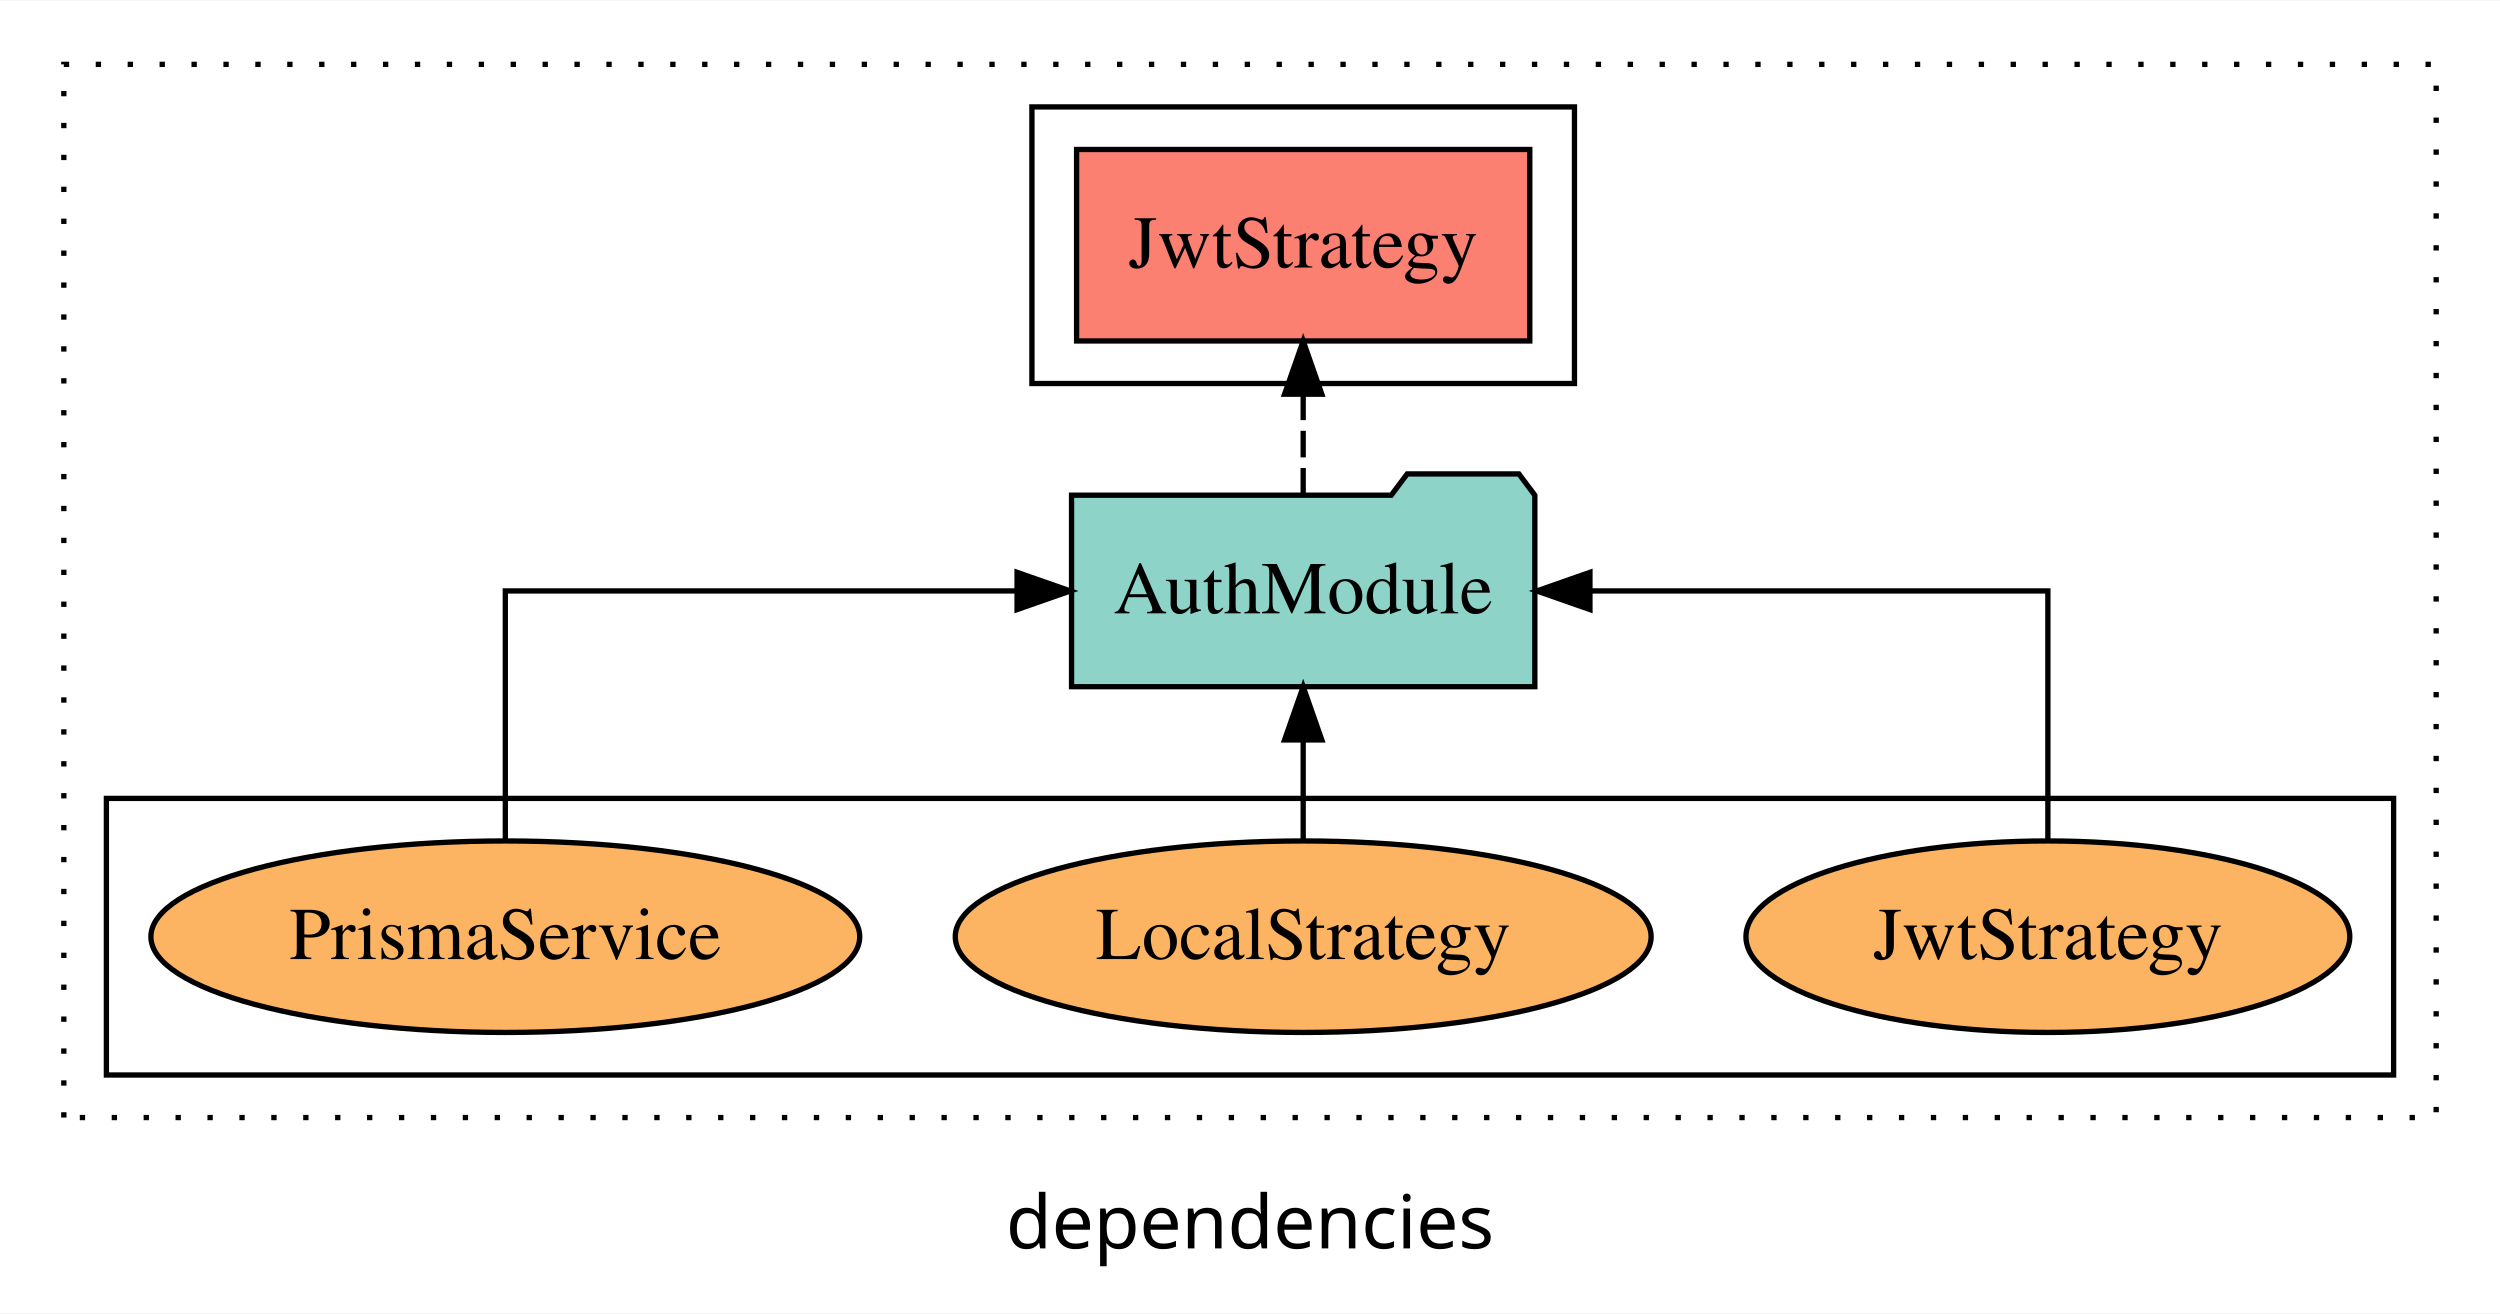
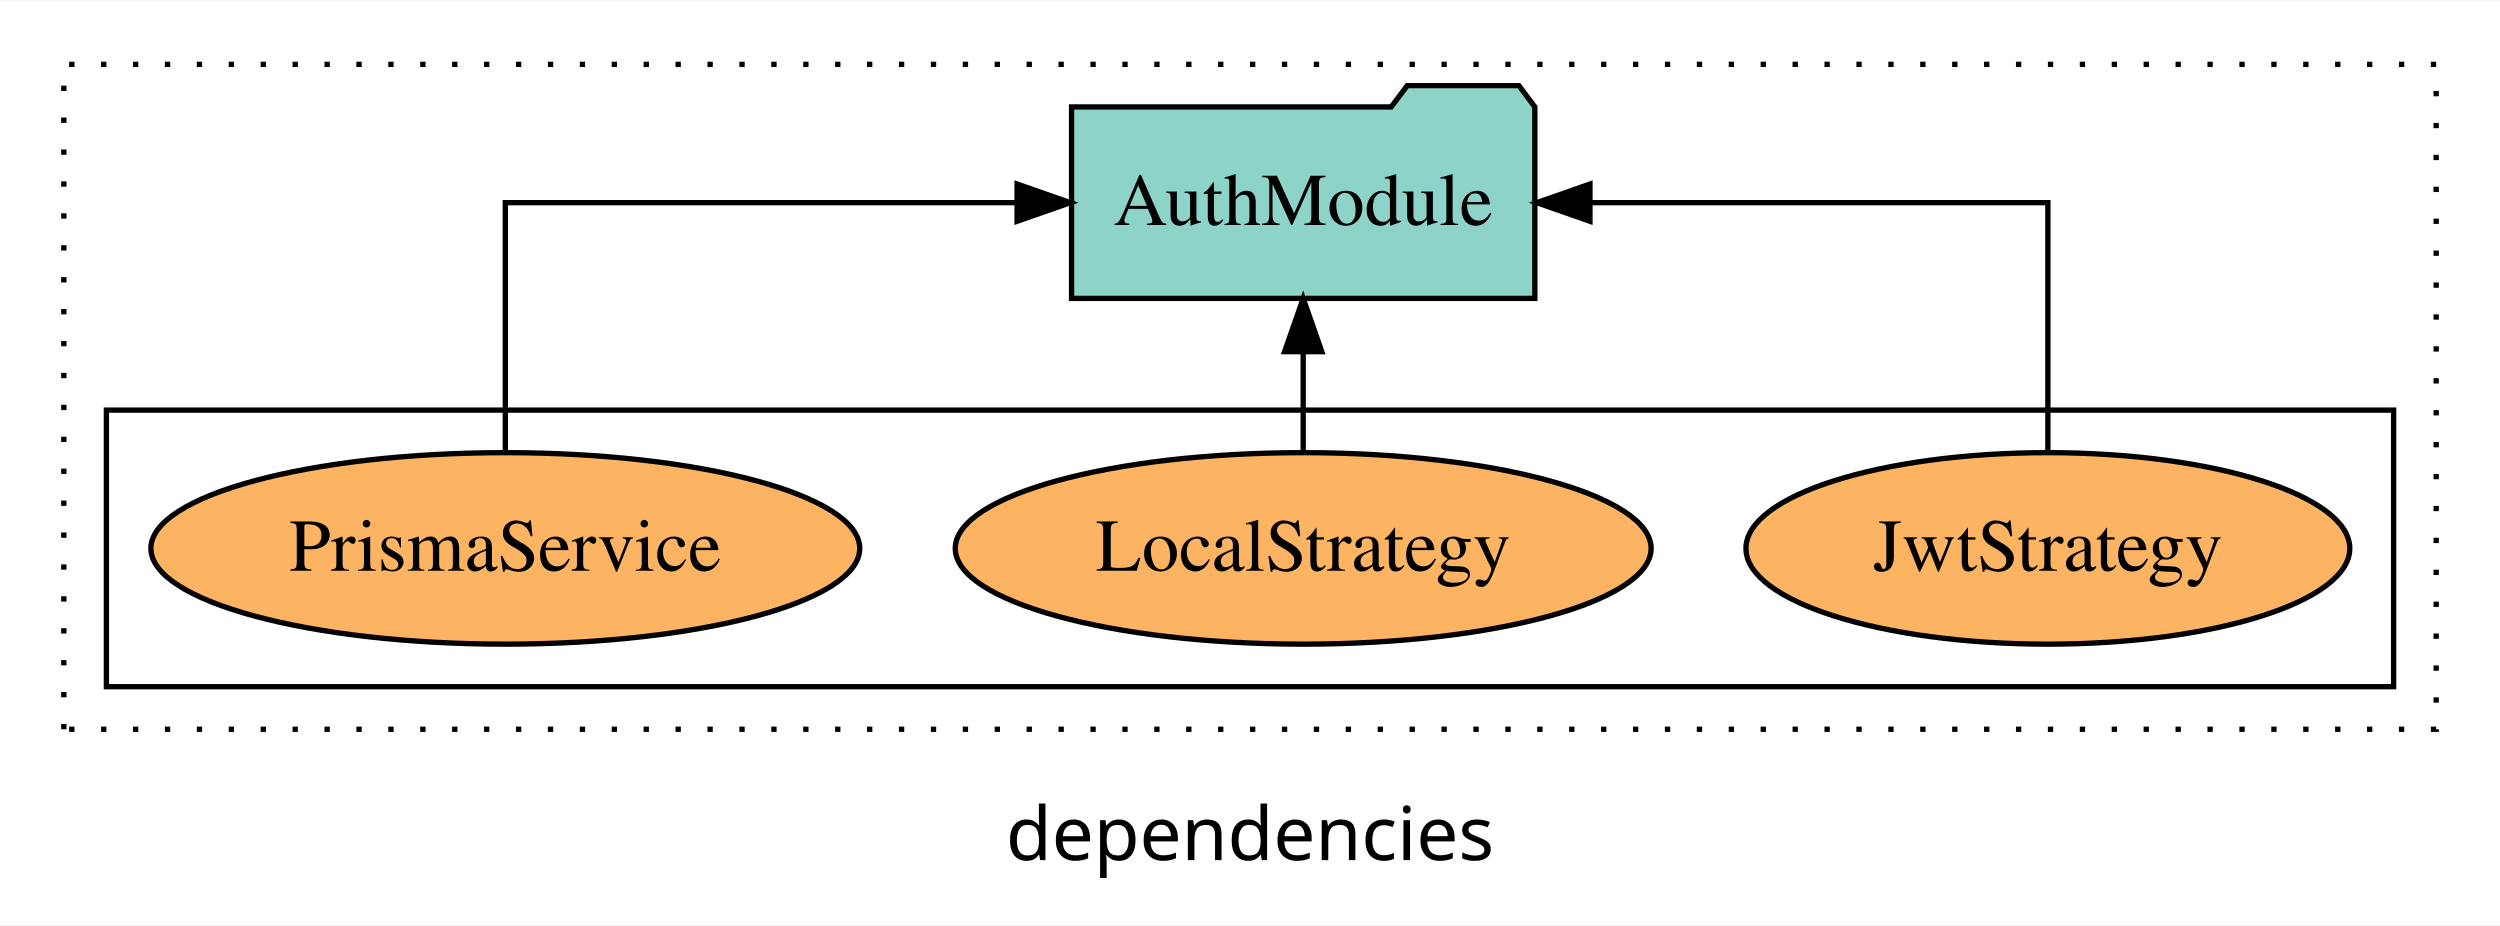
- <svg xmlns="http://www.w3.org/2000/svg" width="470pt" height="247pt" viewBox="0.00 0.00 470.00 246.80">
-   <g id="graph0" class="graph" transform="scale(1 1) rotate(0) translate(4 242.8)">
-     <polygon fill="white" stroke="transparent" points="-4,4 -4,-242.8 466,-242.8 466,4 -4,4" />
+ <svg xmlns="http://www.w3.org/2000/svg" width="470pt" height="174pt" viewBox="0.00 0.00 470.00 173.80">
+   <g id="graph0" class="graph" transform="scale(1 1) rotate(0) translate(4 169.8)">
+     <polygon fill="white" stroke="transparent" points="-4,4 -4,-169.8 466,-169.8 466,4 -4,4" />
    <text text-anchor="middle" x="231" y="-8.2" font-family="sans-serif" font-size="14.00">dependencies</text>
    <g id="clust1" class="cluster">
-       <polygon fill="none" stroke="black" stroke-dasharray="1,5" points="8,-32.8 8,-230.8 454,-230.8 454,-32.8 8,-32.8" />
+       <polygon fill="none" stroke="black" stroke-dasharray="1,5" points="8,-32.8 8,-157.8 454,-157.8 454,-32.8 8,-32.8" />
    </g>
    <g id="clust6" class="cluster">
      <polygon fill="none" stroke="black" points="16,-40.8 16,-92.8 446,-92.8 446,-40.8 16,-40.8" />
    </g>
-     <g id="clust4" class="cluster">
-       <polygon fill="none" stroke="black" points="190,-170.8 190,-222.8 292,-222.8 292,-170.8 190,-170.8" />
+     <g id="node1" class="node">
+       <ellipse fill="#fdb462" stroke="black" cx="381" cy="-66.8" rx="56.76" ry="18" />
+       <text text-anchor="middle" x="381" y="-62.6" font-family="Times,serif" font-size="14.00">JwtStrategy</text>
    </g>
-     <g id="node1" class="node">
-       <polygon fill="#fb8072" stroke="black" points="283.6,-214.8 198.4,-214.8 198.4,-178.8 283.6,-178.8 283.6,-214.8" />
-       <text text-anchor="middle" x="241" y="-192.6" font-family="Times,serif" font-size="14.00">JwtStrategy </text>
-     </g>
-     <g id="node2" class="node">
+     <g id="node4" class="node">
      <polygon fill="#8dd3c7" stroke="black" points="284.55,-149.8 281.55,-153.8 260.55,-153.8 257.55,-149.8 197.45,-149.8 197.45,-113.8 284.55,-113.8 284.55,-149.8" />
      <text text-anchor="middle" x="241" y="-127.6" font-family="Times,serif" font-size="14.00">AuthModule</text>
    </g>
    <g id="edge1" class="edge">
-       <path fill="none" stroke="black" stroke-dasharray="5,2" d="M241,-149.91C241,-149.91 241,-168.79 241,-168.79" />
-       <polygon fill="black" stroke="black" points="237.5,-168.79 241,-178.79 244.5,-168.79 237.5,-168.79" />
-     </g>
-     <g id="node3" class="node">
-       <ellipse fill="#fdb462" stroke="black" cx="381" cy="-66.8" rx="56.76" ry="18" />
-       <text text-anchor="middle" x="381" y="-62.6" font-family="Times,serif" font-size="14.00">JwtStrategy</text>
-     </g>
-     <g id="edge2" class="edge">
      <path fill="none" stroke="black" d="M381,-84.91C381,-104.14 381,-131.8 381,-131.8 381,-131.8 294.91,-131.8 294.91,-131.8" />
      <polygon fill="black" stroke="black" points="294.91,-128.3 284.91,-131.8 294.91,-135.3 294.91,-128.3" />
    </g>
-     <g id="node4" class="node">
+     <g id="node2" class="node">
      <ellipse fill="#fdb462" stroke="black" cx="241" cy="-66.8" rx="65.41" ry="18" />
      <text text-anchor="middle" x="241" y="-62.6" font-family="Times,serif" font-size="14.00">LocalStrategy</text>
    </g>
-     <g id="edge3" class="edge">
+     <g id="edge2" class="edge">
      <path fill="none" stroke="black" d="M241,-84.91C241,-84.91 241,-103.79 241,-103.79" />
      <polygon fill="black" stroke="black" points="237.5,-103.79 241,-113.79 244.5,-103.79 237.5,-103.79" />
    </g>
-     <g id="node5" class="node">
+     <g id="node3" class="node">
      <ellipse fill="#fdb462" stroke="black" cx="91" cy="-66.8" rx="66.63" ry="18" />
      <text text-anchor="middle" x="91" y="-62.6" font-family="Times,serif" font-size="14.00">PrismaService</text>
    </g>
-     <g id="edge4" class="edge">
+     <g id="edge3" class="edge">
      <path fill="none" stroke="black" d="M91,-84.91C91,-104.14 91,-131.8 91,-131.8 91,-131.8 187.21,-131.8 187.21,-131.8" />
      <polygon fill="black" stroke="black" points="187.21,-135.3 197.21,-131.8 187.21,-128.3 187.21,-135.3" />
    </g>
  </g>
</svg>
